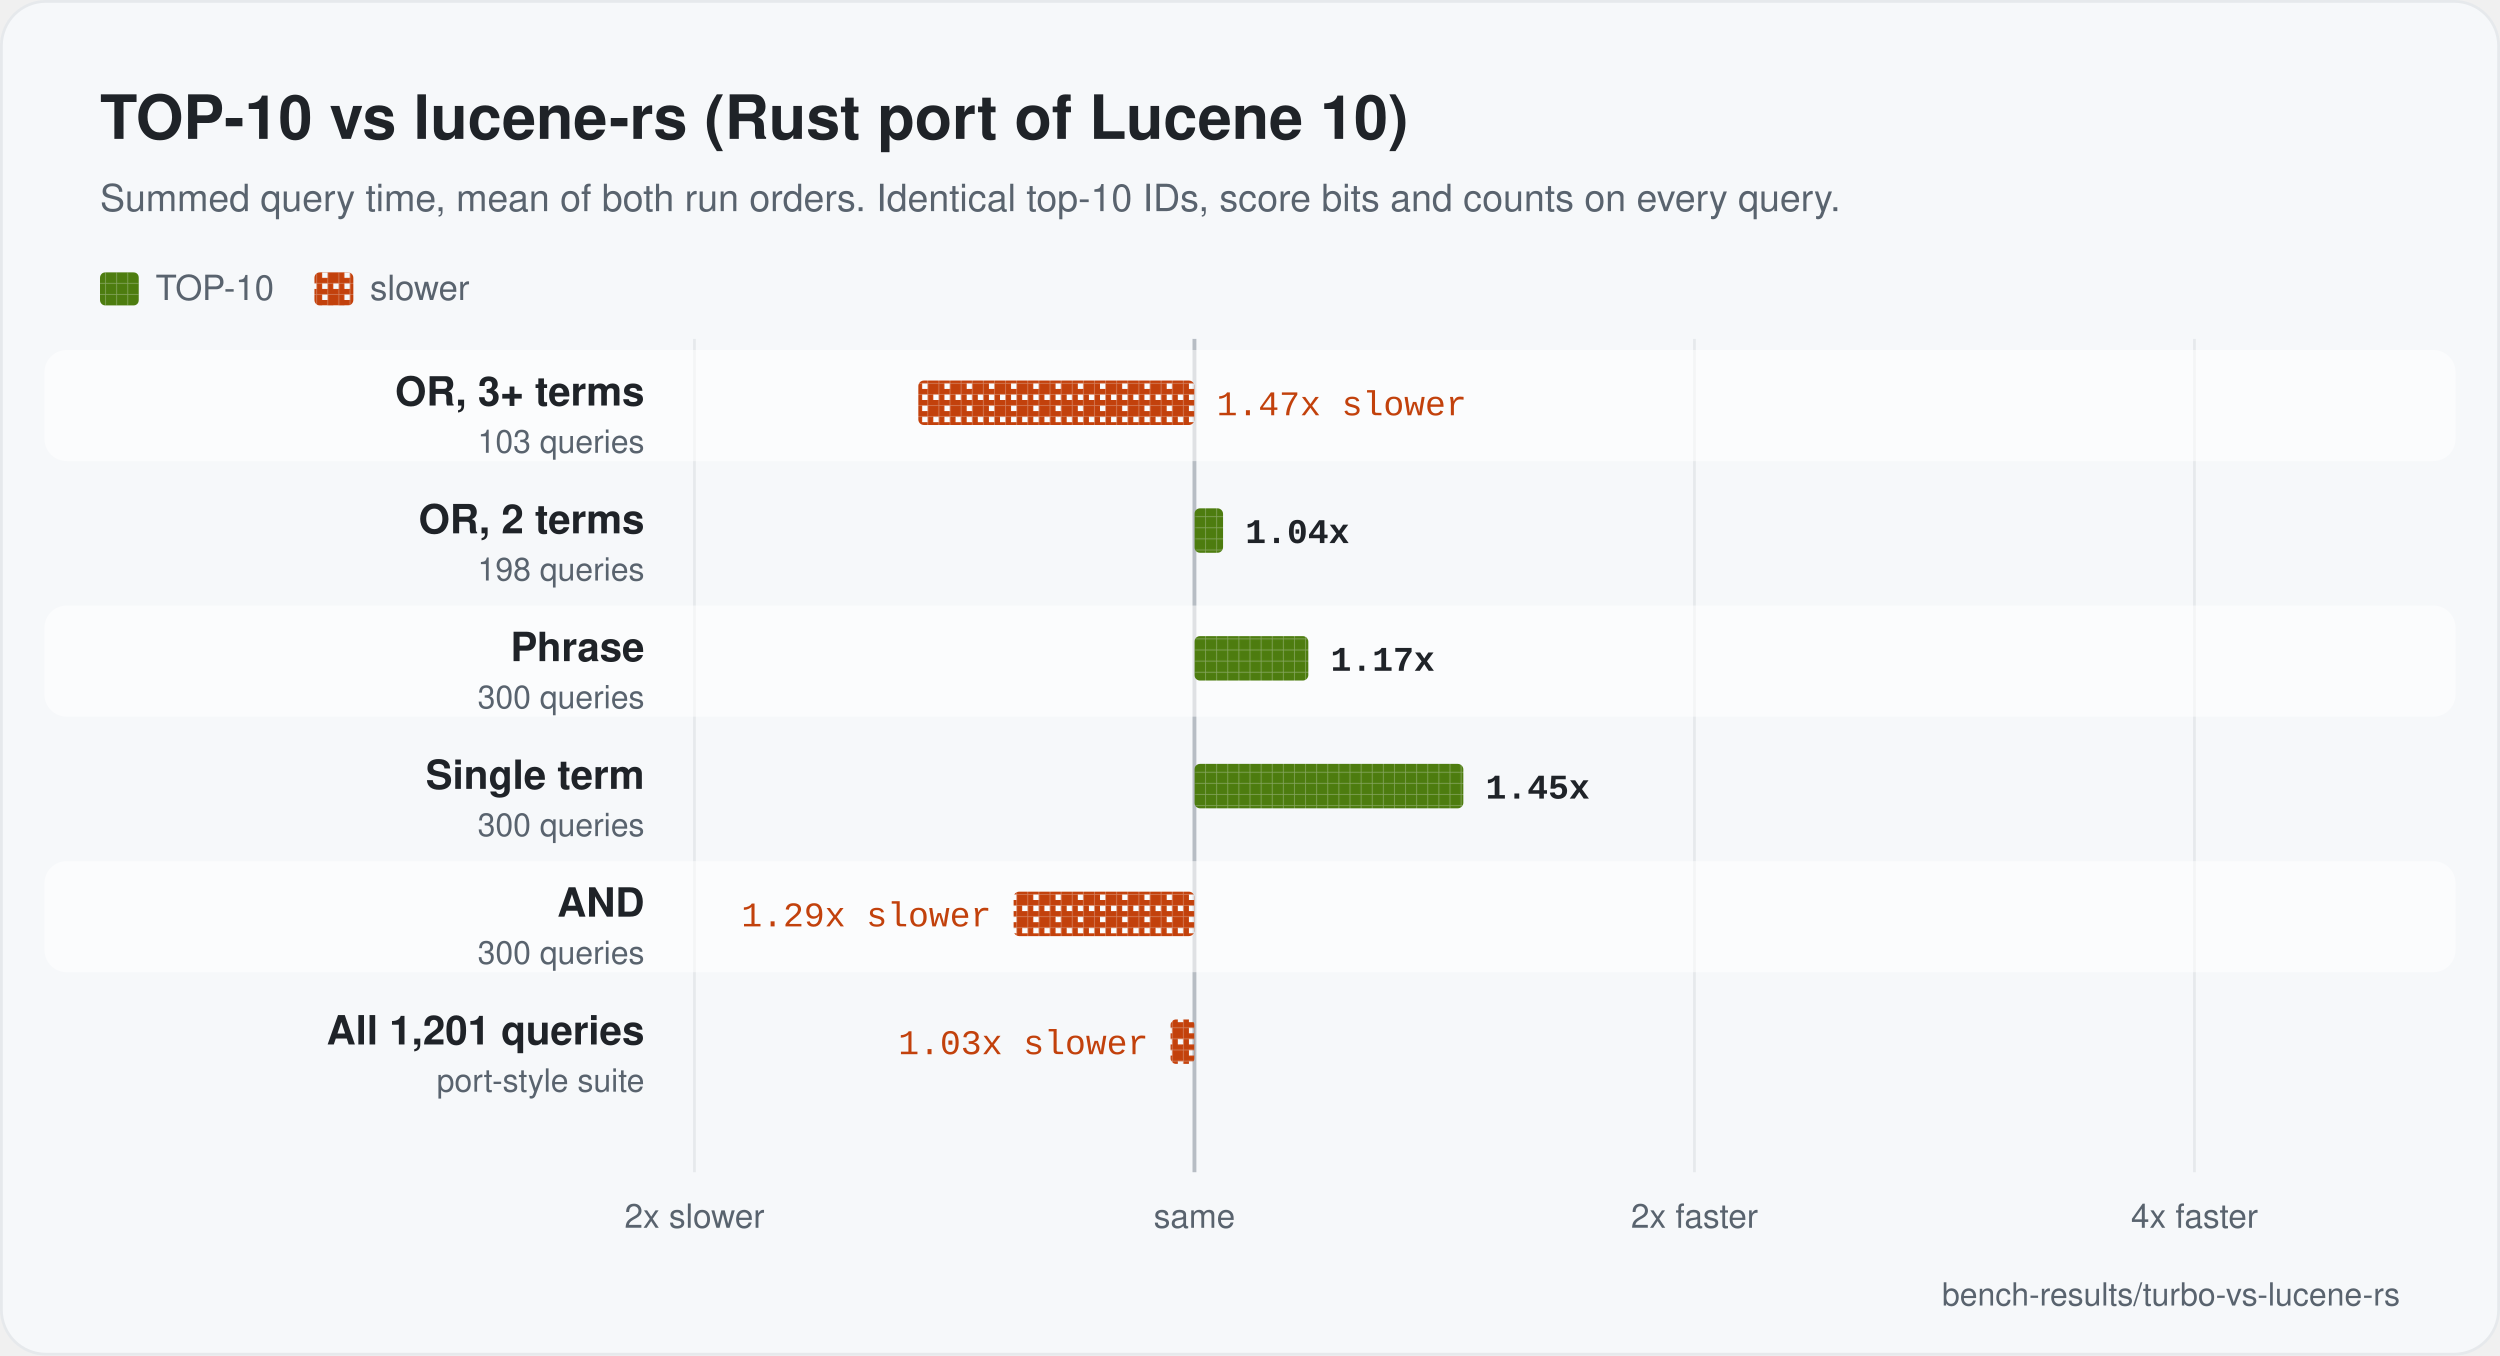
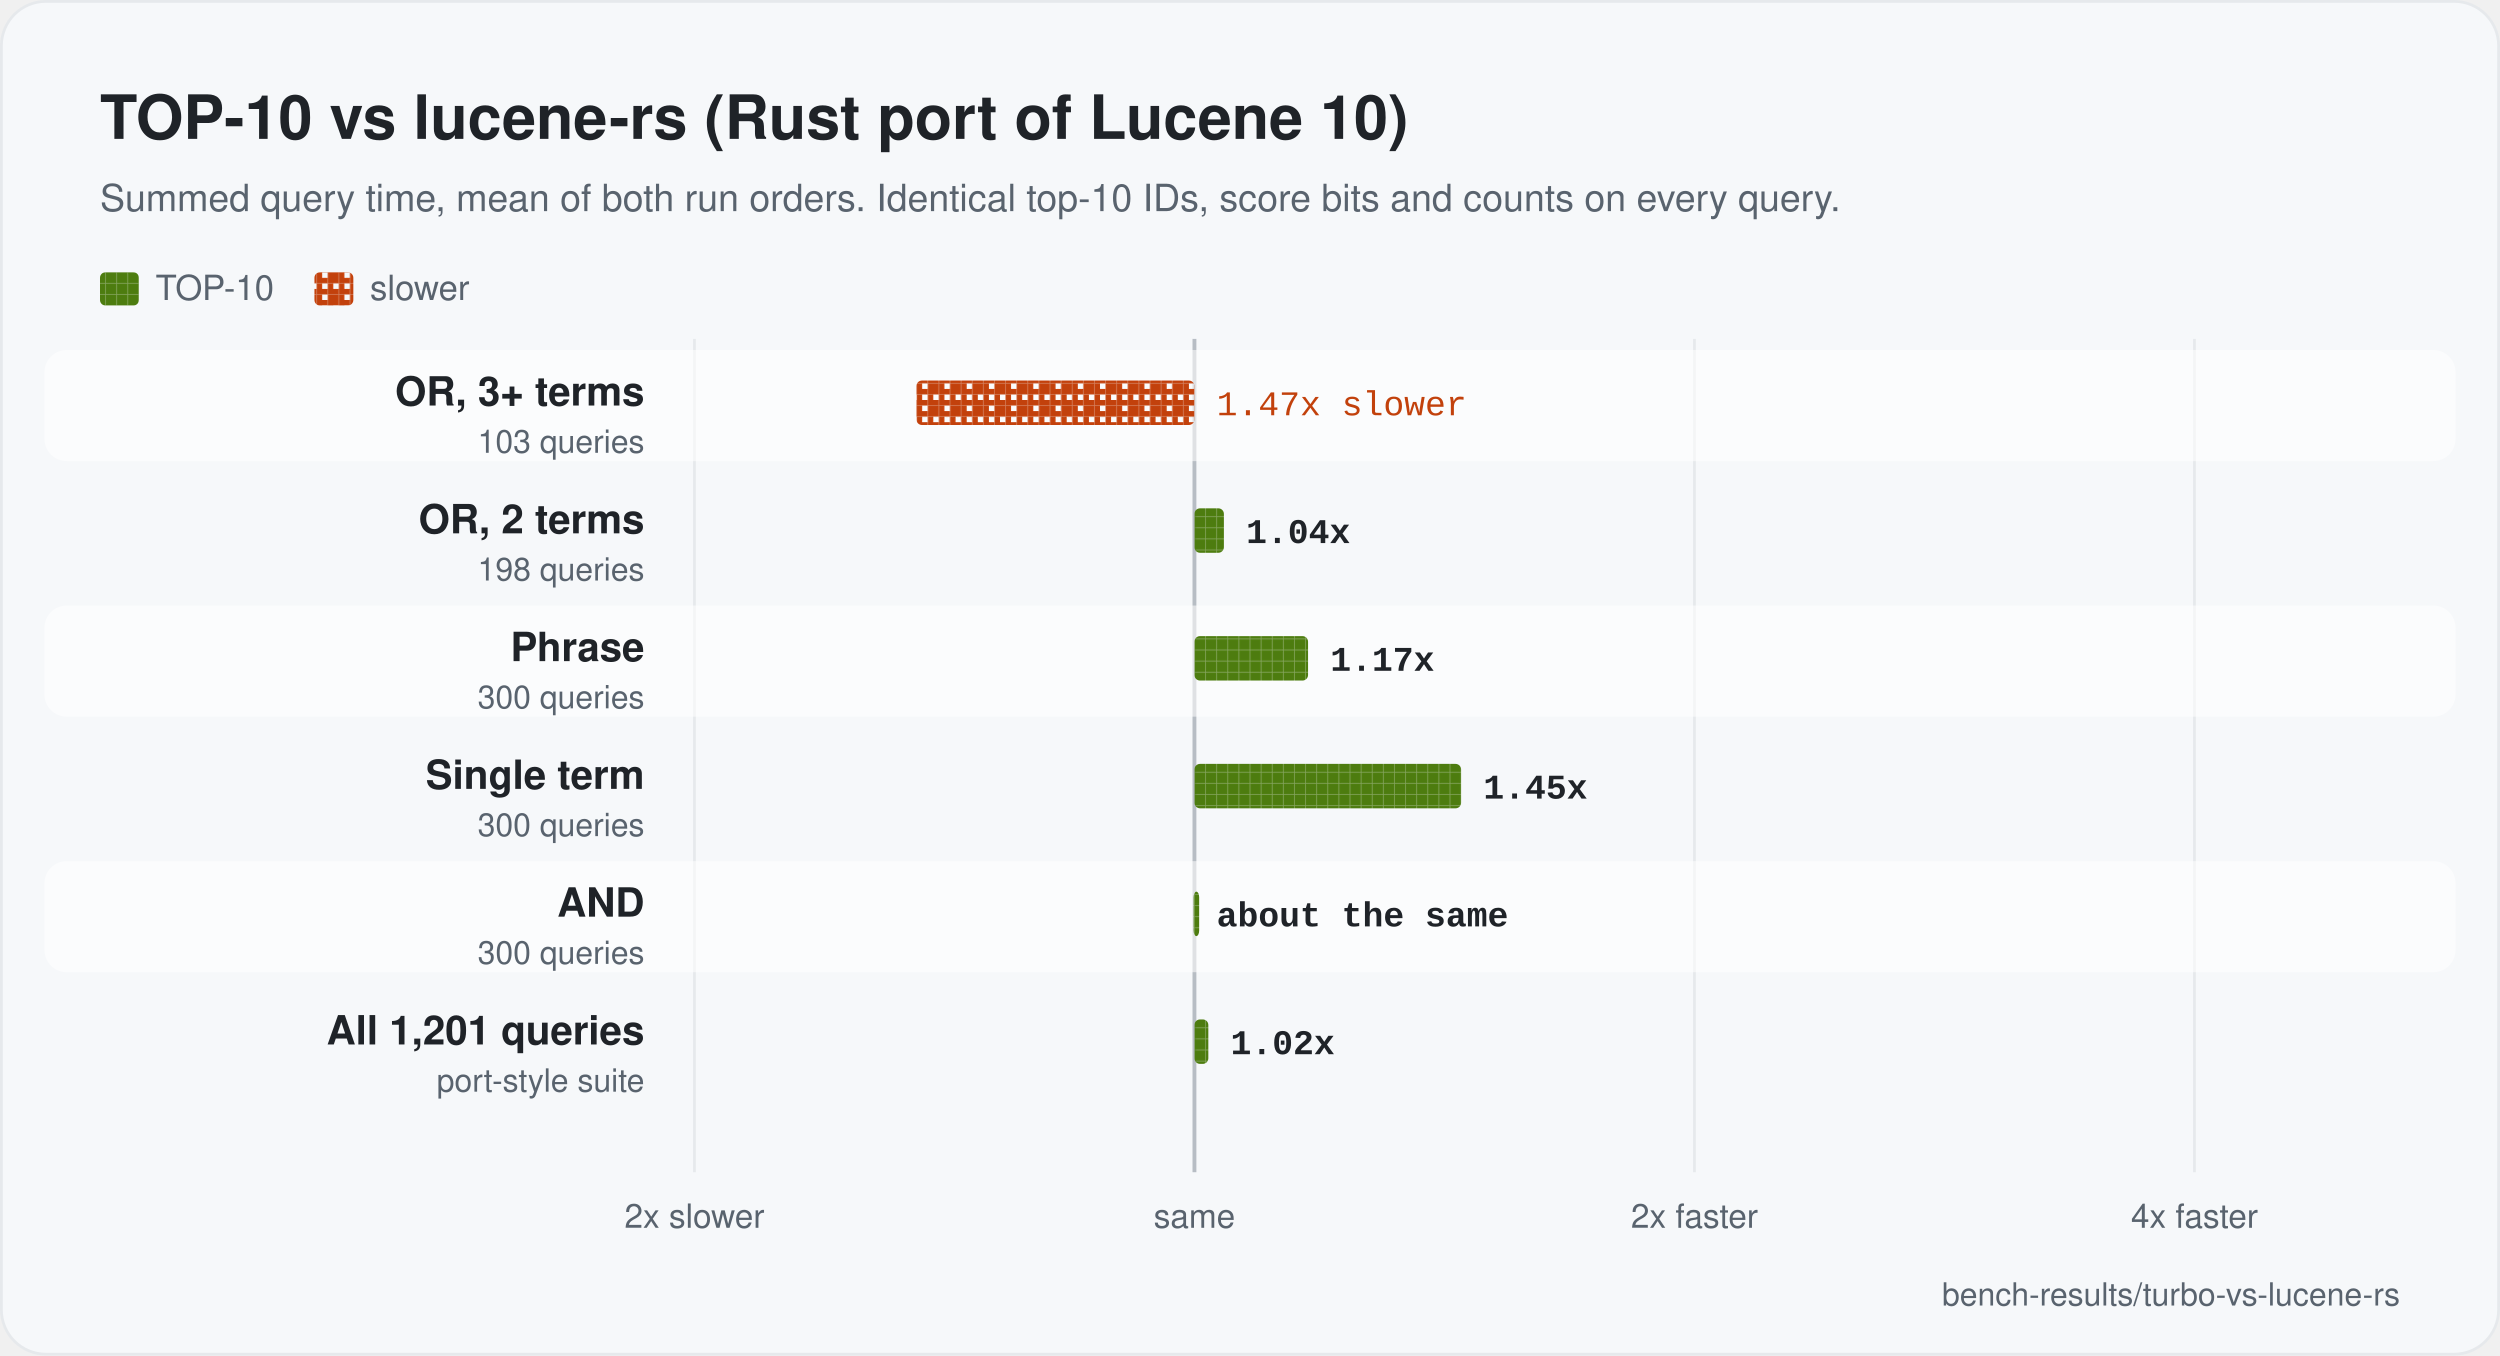
<svg xmlns="http://www.w3.org/2000/svg" width="900" height="488" viewBox="0 0 900 488">
  <defs>
    <pattern id="fast6" width="8" height="8" patternUnits="userSpaceOnUse">
      <rect x="0" y="0" width="2" height="2" fill="#4d7c0f" />
      <rect x="4" y="0" width="2" height="2" fill="#4d7c0f" />
      <rect x="2" y="2" width="2" height="2" fill="#4d7c0f" />
      <rect x="0" y="4" width="2" height="2" fill="#4d7c0f" />
      <rect x="4" y="4" width="2" height="2" fill="#4d7c0f" />
      <rect x="6" y="6" width="2" height="2" fill="#4d7c0f" />
    </pattern>
    <pattern id="fast10" width="8" height="8" patternUnits="userSpaceOnUse">
      <rect x="0" y="0" width="2" height="2" fill="#4d7c0f" />
      <rect x="2" y="0" width="2" height="2" fill="#4d7c0f" />
      <rect x="4" y="0" width="2" height="2" fill="#4d7c0f" />
      <rect x="2" y="2" width="2" height="2" fill="#4d7c0f" />
      <rect x="6" y="2" width="2" height="2" fill="#4d7c0f" />
      <rect x="0" y="4" width="2" height="2" fill="#4d7c0f" />
      <rect x="4" y="4" width="2" height="2" fill="#4d7c0f" />
      <rect x="6" y="4" width="2" height="2" fill="#4d7c0f" />
      <rect x="2" y="6" width="2" height="2" fill="#4d7c0f" />
      <rect x="6" y="6" width="2" height="2" fill="#4d7c0f" />
    </pattern>
    <pattern id="fast13" width="8" height="8" patternUnits="userSpaceOnUse">
      <rect x="0" y="0" width="2" height="2" fill="#4d7c0f" />
      <rect x="2" y="0" width="2" height="2" fill="#4d7c0f" />
      <rect x="4" y="0" width="2" height="2" fill="#4d7c0f" />
      <rect x="6" y="0" width="2" height="2" fill="#4d7c0f" />
      <rect x="0" y="2" width="2" height="2" fill="#4d7c0f" />
      <rect x="2" y="2" width="2" height="2" fill="#4d7c0f" />
      <rect x="6" y="2" width="2" height="2" fill="#4d7c0f" />
      <rect x="0" y="4" width="2" height="2" fill="#4d7c0f" />
      <rect x="2" y="4" width="2" height="2" fill="#4d7c0f" />
      <rect x="4" y="4" width="2" height="2" fill="#4d7c0f" />
      <rect x="6" y="4" width="2" height="2" fill="#4d7c0f" />
      <rect x="2" y="6" width="2" height="2" fill="#4d7c0f" />
      <rect x="6" y="6" width="2" height="2" fill="#4d7c0f" />
    </pattern>
    <pattern id="fast16" width="8" height="8" patternUnits="userSpaceOnUse">
      <rect x="0" y="0" width="2" height="2" fill="#4d7c0f" />
      <rect x="2" y="0" width="2" height="2" fill="#4d7c0f" />
      <rect x="4" y="0" width="2" height="2" fill="#4d7c0f" />
      <rect x="6" y="0" width="2" height="2" fill="#4d7c0f" />
      <rect x="0" y="2" width="2" height="2" fill="#4d7c0f" />
      <rect x="2" y="2" width="2" height="2" fill="#4d7c0f" />
      <rect x="4" y="2" width="2" height="2" fill="#4d7c0f" />
      <rect x="6" y="2" width="2" height="2" fill="#4d7c0f" />
      <rect x="0" y="4" width="2" height="2" fill="#4d7c0f" />
      <rect x="2" y="4" width="2" height="2" fill="#4d7c0f" />
      <rect x="4" y="4" width="2" height="2" fill="#4d7c0f" />
      <rect x="6" y="4" width="2" height="2" fill="#4d7c0f" />
      <rect x="0" y="6" width="2" height="2" fill="#4d7c0f" />
      <rect x="2" y="6" width="2" height="2" fill="#4d7c0f" />
      <rect x="4" y="6" width="2" height="2" fill="#4d7c0f" />
      <rect x="6" y="6" width="2" height="2" fill="#4d7c0f" />
    </pattern>
    <pattern id="fast26" width="8" height="8" patternUnits="userSpaceOnUse">
      <rect x="0" y="0" width="2" height="2" fill="#0f766e" />
      <rect x="4" y="0" width="2" height="2" fill="#0f766e" />
      <rect x="2" y="2" width="2" height="2" fill="#0f766e" />
      <rect x="0" y="4" width="2" height="2" fill="#0f766e" />
      <rect x="4" y="4" width="2" height="2" fill="#0f766e" />
      <rect x="6" y="6" width="2" height="2" fill="#0f766e" />
    </pattern>
    <pattern id="fast210" width="8" height="8" patternUnits="userSpaceOnUse">
      <rect x="0" y="0" width="2" height="2" fill="#0f766e" />
      <rect x="2" y="0" width="2" height="2" fill="#0f766e" />
      <rect x="4" y="0" width="2" height="2" fill="#0f766e" />
      <rect x="2" y="2" width="2" height="2" fill="#0f766e" />
      <rect x="6" y="2" width="2" height="2" fill="#0f766e" />
      <rect x="0" y="4" width="2" height="2" fill="#0f766e" />
      <rect x="4" y="4" width="2" height="2" fill="#0f766e" />
      <rect x="6" y="4" width="2" height="2" fill="#0f766e" />
      <rect x="2" y="6" width="2" height="2" fill="#0f766e" />
      <rect x="6" y="6" width="2" height="2" fill="#0f766e" />
    </pattern>
    <pattern id="fast213" width="8" height="8" patternUnits="userSpaceOnUse">
      <rect x="0" y="0" width="2" height="2" fill="#0f766e" />
      <rect x="2" y="0" width="2" height="2" fill="#0f766e" />
      <rect x="4" y="0" width="2" height="2" fill="#0f766e" />
      <rect x="6" y="0" width="2" height="2" fill="#0f766e" />
      <rect x="0" y="2" width="2" height="2" fill="#0f766e" />
      <rect x="2" y="2" width="2" height="2" fill="#0f766e" />
      <rect x="6" y="2" width="2" height="2" fill="#0f766e" />
      <rect x="0" y="4" width="2" height="2" fill="#0f766e" />
      <rect x="2" y="4" width="2" height="2" fill="#0f766e" />
      <rect x="4" y="4" width="2" height="2" fill="#0f766e" />
      <rect x="6" y="4" width="2" height="2" fill="#0f766e" />
      <rect x="2" y="6" width="2" height="2" fill="#0f766e" />
      <rect x="6" y="6" width="2" height="2" fill="#0f766e" />
    </pattern>
    <pattern id="fast216" width="8" height="8" patternUnits="userSpaceOnUse">
      <rect x="0" y="0" width="2" height="2" fill="#0f766e" />
      <rect x="2" y="0" width="2" height="2" fill="#0f766e" />
      <rect x="4" y="0" width="2" height="2" fill="#0f766e" />
      <rect x="6" y="0" width="2" height="2" fill="#0f766e" />
      <rect x="0" y="2" width="2" height="2" fill="#0f766e" />
      <rect x="2" y="2" width="2" height="2" fill="#0f766e" />
      <rect x="4" y="2" width="2" height="2" fill="#0f766e" />
      <rect x="6" y="2" width="2" height="2" fill="#0f766e" />
      <rect x="0" y="4" width="2" height="2" fill="#0f766e" />
      <rect x="2" y="4" width="2" height="2" fill="#0f766e" />
      <rect x="4" y="4" width="2" height="2" fill="#0f766e" />
      <rect x="6" y="4" width="2" height="2" fill="#0f766e" />
      <rect x="0" y="6" width="2" height="2" fill="#0f766e" />
      <rect x="2" y="6" width="2" height="2" fill="#0f766e" />
      <rect x="4" y="6" width="2" height="2" fill="#0f766e" />
      <rect x="6" y="6" width="2" height="2" fill="#0f766e" />
    </pattern>
    <pattern id="slow6" width="8" height="8" patternUnits="userSpaceOnUse">
      <rect x="0" y="0" width="2" height="2" fill="#c2410c" />
      <rect x="4" y="0" width="2" height="2" fill="#c2410c" />
      <rect x="2" y="2" width="2" height="2" fill="#c2410c" />
      <rect x="0" y="4" width="2" height="2" fill="#c2410c" />
      <rect x="4" y="4" width="2" height="2" fill="#c2410c" />
      <rect x="6" y="6" width="2" height="2" fill="#c2410c" />
    </pattern>
    <pattern id="slow10" width="8" height="8" patternUnits="userSpaceOnUse">
      <rect x="0" y="0" width="2" height="2" fill="#c2410c" />
      <rect x="2" y="0" width="2" height="2" fill="#c2410c" />
      <rect x="4" y="0" width="2" height="2" fill="#c2410c" />
      <rect x="2" y="2" width="2" height="2" fill="#c2410c" />
      <rect x="6" y="2" width="2" height="2" fill="#c2410c" />
      <rect x="0" y="4" width="2" height="2" fill="#c2410c" />
      <rect x="4" y="4" width="2" height="2" fill="#c2410c" />
      <rect x="6" y="4" width="2" height="2" fill="#c2410c" />
      <rect x="2" y="6" width="2" height="2" fill="#c2410c" />
      <rect x="6" y="6" width="2" height="2" fill="#c2410c" />
    </pattern>
    <pattern id="slow13" width="8" height="8" patternUnits="userSpaceOnUse">
      <rect x="0" y="0" width="2" height="2" fill="#c2410c" />
      <rect x="2" y="0" width="2" height="2" fill="#c2410c" />
      <rect x="4" y="0" width="2" height="2" fill="#c2410c" />
      <rect x="6" y="0" width="2" height="2" fill="#c2410c" />
      <rect x="0" y="2" width="2" height="2" fill="#c2410c" />
      <rect x="2" y="2" width="2" height="2" fill="#c2410c" />
      <rect x="6" y="2" width="2" height="2" fill="#c2410c" />
      <rect x="0" y="4" width="2" height="2" fill="#c2410c" />
      <rect x="2" y="4" width="2" height="2" fill="#c2410c" />
      <rect x="4" y="4" width="2" height="2" fill="#c2410c" />
      <rect x="6" y="4" width="2" height="2" fill="#c2410c" />
      <rect x="2" y="6" width="2" height="2" fill="#c2410c" />
      <rect x="6" y="6" width="2" height="2" fill="#c2410c" />
    </pattern>
    <pattern id="slow16" width="8" height="8" patternUnits="userSpaceOnUse">
      <rect x="0" y="0" width="2" height="2" fill="#c2410c" />
      <rect x="2" y="0" width="2" height="2" fill="#c2410c" />
      <rect x="4" y="0" width="2" height="2" fill="#c2410c" />
      <rect x="6" y="0" width="2" height="2" fill="#c2410c" />
      <rect x="0" y="2" width="2" height="2" fill="#c2410c" />
      <rect x="2" y="2" width="2" height="2" fill="#c2410c" />
      <rect x="4" y="2" width="2" height="2" fill="#c2410c" />
      <rect x="6" y="2" width="2" height="2" fill="#c2410c" />
      <rect x="0" y="4" width="2" height="2" fill="#c2410c" />
      <rect x="2" y="4" width="2" height="2" fill="#c2410c" />
      <rect x="4" y="4" width="2" height="2" fill="#c2410c" />
      <rect x="6" y="4" width="2" height="2" fill="#c2410c" />
      <rect x="0" y="6" width="2" height="2" fill="#c2410c" />
      <rect x="2" y="6" width="2" height="2" fill="#c2410c" />
      <rect x="4" y="6" width="2" height="2" fill="#c2410c" />
      <rect x="6" y="6" width="2" height="2" fill="#c2410c" />
    </pattern>
    <pattern id="neutral6" width="8" height="8" patternUnits="userSpaceOnUse">
      <rect x="0" y="0" width="2" height="2" fill="#8c959f" />
      <rect x="4" y="0" width="2" height="2" fill="#8c959f" />
      <rect x="2" y="2" width="2" height="2" fill="#8c959f" />
      <rect x="0" y="4" width="2" height="2" fill="#8c959f" />
      <rect x="4" y="4" width="2" height="2" fill="#8c959f" />
      <rect x="6" y="6" width="2" height="2" fill="#8c959f" />
    </pattern>
    <pattern id="neutral10" width="8" height="8" patternUnits="userSpaceOnUse">
      <rect x="0" y="0" width="2" height="2" fill="#8c959f" />
      <rect x="2" y="0" width="2" height="2" fill="#8c959f" />
      <rect x="4" y="0" width="2" height="2" fill="#8c959f" />
      <rect x="2" y="2" width="2" height="2" fill="#8c959f" />
      <rect x="6" y="2" width="2" height="2" fill="#8c959f" />
      <rect x="0" y="4" width="2" height="2" fill="#8c959f" />
      <rect x="4" y="4" width="2" height="2" fill="#8c959f" />
      <rect x="6" y="4" width="2" height="2" fill="#8c959f" />
      <rect x="2" y="6" width="2" height="2" fill="#8c959f" />
      <rect x="6" y="6" width="2" height="2" fill="#8c959f" />
    </pattern>
    <pattern id="neutral13" width="8" height="8" patternUnits="userSpaceOnUse">
      <rect x="0" y="0" width="2" height="2" fill="#8c959f" />
      <rect x="2" y="0" width="2" height="2" fill="#8c959f" />
      <rect x="4" y="0" width="2" height="2" fill="#8c959f" />
      <rect x="6" y="0" width="2" height="2" fill="#8c959f" />
      <rect x="0" y="2" width="2" height="2" fill="#8c959f" />
      <rect x="2" y="2" width="2" height="2" fill="#8c959f" />
      <rect x="6" y="2" width="2" height="2" fill="#8c959f" />
      <rect x="0" y="4" width="2" height="2" fill="#8c959f" />
      <rect x="2" y="4" width="2" height="2" fill="#8c959f" />
      <rect x="4" y="4" width="2" height="2" fill="#8c959f" />
      <rect x="6" y="4" width="2" height="2" fill="#8c959f" />
      <rect x="2" y="6" width="2" height="2" fill="#8c959f" />
      <rect x="6" y="6" width="2" height="2" fill="#8c959f" />
    </pattern>
    <pattern id="neutral16" width="8" height="8" patternUnits="userSpaceOnUse">
      <rect x="0" y="0" width="2" height="2" fill="#8c959f" />
      <rect x="2" y="0" width="2" height="2" fill="#8c959f" />
      <rect x="4" y="0" width="2" height="2" fill="#8c959f" />
      <rect x="6" y="0" width="2" height="2" fill="#8c959f" />
      <rect x="0" y="2" width="2" height="2" fill="#8c959f" />
      <rect x="2" y="2" width="2" height="2" fill="#8c959f" />
      <rect x="4" y="2" width="2" height="2" fill="#8c959f" />
      <rect x="6" y="2" width="2" height="2" fill="#8c959f" />
      <rect x="0" y="4" width="2" height="2" fill="#8c959f" />
      <rect x="2" y="4" width="2" height="2" fill="#8c959f" />
      <rect x="4" y="4" width="2" height="2" fill="#8c959f" />
      <rect x="6" y="4" width="2" height="2" fill="#8c959f" />
      <rect x="0" y="6" width="2" height="2" fill="#8c959f" />
      <rect x="2" y="6" width="2" height="2" fill="#8c959f" />
      <rect x="4" y="6" width="2" height="2" fill="#8c959f" />
      <rect x="6" y="6" width="2" height="2" fill="#8c959f" />
    </pattern>
    <pattern id="ink6" width="8" height="8" patternUnits="userSpaceOnUse">
      <rect x="0" y="0" width="2" height="2" fill="#1f2328" />
      <rect x="4" y="0" width="2" height="2" fill="#1f2328" />
      <rect x="2" y="2" width="2" height="2" fill="#1f2328" />
      <rect x="0" y="4" width="2" height="2" fill="#1f2328" />
      <rect x="4" y="4" width="2" height="2" fill="#1f2328" />
      <rect x="6" y="6" width="2" height="2" fill="#1f2328" />
    </pattern>
    <pattern id="ink10" width="8" height="8" patternUnits="userSpaceOnUse">
      <rect x="0" y="0" width="2" height="2" fill="#1f2328" />
      <rect x="2" y="0" width="2" height="2" fill="#1f2328" />
      <rect x="4" y="0" width="2" height="2" fill="#1f2328" />
      <rect x="2" y="2" width="2" height="2" fill="#1f2328" />
      <rect x="6" y="2" width="2" height="2" fill="#1f2328" />
      <rect x="0" y="4" width="2" height="2" fill="#1f2328" />
      <rect x="4" y="4" width="2" height="2" fill="#1f2328" />
      <rect x="6" y="4" width="2" height="2" fill="#1f2328" />
      <rect x="2" y="6" width="2" height="2" fill="#1f2328" />
      <rect x="6" y="6" width="2" height="2" fill="#1f2328" />
    </pattern>
    <pattern id="ink13" width="8" height="8" patternUnits="userSpaceOnUse">
      <rect x="0" y="0" width="2" height="2" fill="#1f2328" />
      <rect x="2" y="0" width="2" height="2" fill="#1f2328" />
      <rect x="4" y="0" width="2" height="2" fill="#1f2328" />
      <rect x="6" y="0" width="2" height="2" fill="#1f2328" />
      <rect x="0" y="2" width="2" height="2" fill="#1f2328" />
      <rect x="2" y="2" width="2" height="2" fill="#1f2328" />
      <rect x="6" y="2" width="2" height="2" fill="#1f2328" />
      <rect x="0" y="4" width="2" height="2" fill="#1f2328" />
      <rect x="2" y="4" width="2" height="2" fill="#1f2328" />
      <rect x="4" y="4" width="2" height="2" fill="#1f2328" />
      <rect x="6" y="4" width="2" height="2" fill="#1f2328" />
      <rect x="2" y="6" width="2" height="2" fill="#1f2328" />
      <rect x="6" y="6" width="2" height="2" fill="#1f2328" />
    </pattern>
    <pattern id="ink16" width="8" height="8" patternUnits="userSpaceOnUse">
      <rect x="0" y="0" width="2" height="2" fill="#1f2328" />
      <rect x="2" y="0" width="2" height="2" fill="#1f2328" />
      <rect x="4" y="0" width="2" height="2" fill="#1f2328" />
      <rect x="6" y="0" width="2" height="2" fill="#1f2328" />
      <rect x="0" y="2" width="2" height="2" fill="#1f2328" />
      <rect x="2" y="2" width="2" height="2" fill="#1f2328" />
      <rect x="4" y="2" width="2" height="2" fill="#1f2328" />
      <rect x="6" y="2" width="2" height="2" fill="#1f2328" />
      <rect x="0" y="4" width="2" height="2" fill="#1f2328" />
      <rect x="2" y="4" width="2" height="2" fill="#1f2328" />
      <rect x="4" y="4" width="2" height="2" fill="#1f2328" />
      <rect x="6" y="4" width="2" height="2" fill="#1f2328" />
      <rect x="0" y="6" width="2" height="2" fill="#1f2328" />
      <rect x="2" y="6" width="2" height="2" fill="#1f2328" />
      <rect x="4" y="6" width="2" height="2" fill="#1f2328" />
      <rect x="6" y="6" width="2" height="2" fill="#1f2328" />
    </pattern>
  </defs>
  <rect x="0.5" y="0.5" width="899" height="487" rx="16" fill="#f6f8fa" stroke="#e6e9ec" />
  <text x="36.0" y="50.0" font-size="22" font-weight="650" fill="#1f2328" text-anchor="start" font-family="-apple-system, BlinkMacSystemFont, 'Segoe UI', Helvetica, Arial, sans-serif" opacity="1">TOP-10 vs lucene-rs (Rust port of Lucene 10)</text>
  <text x="36.0" y="76.0" font-size="13.5" font-weight="400" fill="#59636e" text-anchor="start" font-family="-apple-system, BlinkMacSystemFont, 'Segoe UI', Helvetica, Arial, sans-serif" opacity="1">Summed query time, mean of both run orders. Identical top-10 IDs, score bits and counts on every query.</text>
  <rect x="36" y="98" width="14" height="12" rx="2" fill="url(#fast16)" />
  <text x="56.0" y="108.0" font-size="12.5" font-weight="400" fill="#59636e" text-anchor="start" font-family="-apple-system, BlinkMacSystemFont, 'Segoe UI', Helvetica, Arial, sans-serif" opacity="1">TOP-10</text>
  <rect x="113.2" y="98" width="14" height="12" rx="2" fill="url(#slow13)" />
  <text x="133.2" y="108.0" font-size="12.5" font-weight="400" fill="#59636e" text-anchor="start" font-family="-apple-system, BlinkMacSystemFont, 'Segoe UI', Helvetica, Arial, sans-serif" opacity="1">slower</text>
  <line x1="250.0" y1="122" x2="250.0" y2="422" stroke="#e6e9ec" stroke-width="1" />
  <text x="250.0" y="442.0" font-size="12" font-weight="400" fill="#59636e" text-anchor="middle" font-family="-apple-system, BlinkMacSystemFont, 'Segoe UI', Helvetica, Arial, sans-serif" opacity="1">2x slower</text>
  <line x1="430.0" y1="122" x2="430.0" y2="422" stroke="#b7bdc4" stroke-width="1.4" />
  <text x="430.0" y="442.0" font-size="12" font-weight="400" fill="#59636e" text-anchor="middle" font-family="-apple-system, BlinkMacSystemFont, 'Segoe UI', Helvetica, Arial, sans-serif" opacity="1">same</text>
  <line x1="610.0" y1="122" x2="610.0" y2="422" stroke="#e6e9ec" stroke-width="1" />
  <text x="610.0" y="442.0" font-size="12" font-weight="400" fill="#59636e" text-anchor="middle" font-family="-apple-system, BlinkMacSystemFont, 'Segoe UI', Helvetica, Arial, sans-serif" opacity="1">2x faster</text>
  <line x1="790.0" y1="122" x2="790.0" y2="422" stroke="#e6e9ec" stroke-width="1" />
  <text x="790.0" y="442.0" font-size="12" font-weight="400" fill="#59636e" text-anchor="middle" font-family="-apple-system, BlinkMacSystemFont, 'Segoe UI', Helvetica, Arial, sans-serif" opacity="1">4x faster</text>
  <rect x="16" y="126" width="868" height="40" rx="8" fill="#ffffff" opacity="0.55" />
  <text x="232.0" y="146.0" font-size="14.5" font-weight="550" fill="#1f2328" text-anchor="end" font-family="-apple-system, BlinkMacSystemFont, 'Segoe UI', Helvetica, Arial, sans-serif" opacity="1">OR, 3+ terms</text>
  <text x="232.0" y="163.0" font-size="11.5" font-weight="400" fill="#59636e" text-anchor="end" font-family="-apple-system, BlinkMacSystemFont, 'Segoe UI', Helvetica, Arial, sans-serif" opacity="1">103 queries</text>
-   <rect x="330.6" y="137" width="99.4" height="16" rx="2" fill="url(#slow13)" />
+   <rect x="329.9" y="137" width="100.1" height="16" rx="2" fill="url(#slow13)" />
  <text x="438.0" y="149.5" font-size="12.5" font-weight="400" fill="#c2410c" text-anchor="start" font-family="ui-monospace, SFMono-Regular, Menlo, Consolas, 'Liberation Mono', monospace" opacity="1">1.47x slower</text>
  <text x="232.0" y="192.0" font-size="14.5" font-weight="550" fill="#1f2328" text-anchor="end" font-family="-apple-system, BlinkMacSystemFont, 'Segoe UI', Helvetica, Arial, sans-serif" opacity="1">OR, 2 terms</text>
  <text x="232.0" y="209.0" font-size="11.5" font-weight="400" fill="#59636e" text-anchor="end" font-family="-apple-system, BlinkMacSystemFont, 'Segoe UI', Helvetica, Arial, sans-serif" opacity="1">198 queries</text>
-   <rect x="430.0" y="183" width="10.3" height="16" rx="2" fill="url(#fast16)" />
-   <text x="448.3" y="195.5" font-size="12.5" font-weight="600" fill="#1f2328" text-anchor="start" font-family="ui-monospace, SFMono-Regular, Menlo, Consolas, 'Liberation Mono', monospace" opacity="1">1.04x</text>
+   <rect x="430.0" y="183" width="10.6" height="16" rx="2" fill="url(#fast16)" />
+   <text x="448.6" y="195.5" font-size="12.5" font-weight="600" fill="#1f2328" text-anchor="start" font-family="ui-monospace, SFMono-Regular, Menlo, Consolas, 'Liberation Mono', monospace" opacity="1">1.04x</text>
  <rect x="16" y="218" width="868" height="40" rx="8" fill="#ffffff" opacity="0.55" />
  <text x="232.0" y="238.0" font-size="14.5" font-weight="550" fill="#1f2328" text-anchor="end" font-family="-apple-system, BlinkMacSystemFont, 'Segoe UI', Helvetica, Arial, sans-serif" opacity="1">Phrase</text>
  <text x="232.0" y="255.0" font-size="11.5" font-weight="400" fill="#59636e" text-anchor="end" font-family="-apple-system, BlinkMacSystemFont, 'Segoe UI', Helvetica, Arial, sans-serif" opacity="1">300 queries</text>
-   <rect x="430.0" y="229" width="41.0" height="16" rx="2" fill="url(#fast16)" />
-   <text x="479.0" y="241.5" font-size="12.5" font-weight="600" fill="#1f2328" text-anchor="start" font-family="ui-monospace, SFMono-Regular, Menlo, Consolas, 'Liberation Mono', monospace" opacity="1">1.17x</text>
+   <rect x="430.0" y="229" width="40.9" height="16" rx="2" fill="url(#fast16)" />
+   <text x="478.9" y="241.5" font-size="12.5" font-weight="600" fill="#1f2328" text-anchor="start" font-family="ui-monospace, SFMono-Regular, Menlo, Consolas, 'Liberation Mono', monospace" opacity="1">1.17x</text>
  <text x="232.0" y="284.0" font-size="14.5" font-weight="550" fill="#1f2328" text-anchor="end" font-family="-apple-system, BlinkMacSystemFont, 'Segoe UI', Helvetica, Arial, sans-serif" opacity="1">Single term</text>
  <text x="232.0" y="301.0" font-size="11.5" font-weight="400" fill="#59636e" text-anchor="end" font-family="-apple-system, BlinkMacSystemFont, 'Segoe UI', Helvetica, Arial, sans-serif" opacity="1">300 queries</text>
-   <rect x="430.0" y="275" width="96.8" height="16" rx="2" fill="url(#fast16)" />
-   <text x="534.8" y="287.5" font-size="12.5" font-weight="600" fill="#1f2328" text-anchor="start" font-family="ui-monospace, SFMono-Regular, Menlo, Consolas, 'Liberation Mono', monospace" opacity="1">1.45x</text>
+   <rect x="430.0" y="275" width="96.0" height="16" rx="2" fill="url(#fast16)" />
+   <text x="534.0" y="287.5" font-size="12.5" font-weight="600" fill="#1f2328" text-anchor="start" font-family="ui-monospace, SFMono-Regular, Menlo, Consolas, 'Liberation Mono', monospace" opacity="1">1.45x</text>
  <rect x="16" y="310" width="868" height="40" rx="8" fill="#ffffff" opacity="0.55" />
  <text x="232.0" y="330.0" font-size="14.5" font-weight="550" fill="#1f2328" text-anchor="end" font-family="-apple-system, BlinkMacSystemFont, 'Segoe UI', Helvetica, Arial, sans-serif" opacity="1">AND</text>
  <text x="232.0" y="347.0" font-size="11.5" font-weight="400" fill="#59636e" text-anchor="end" font-family="-apple-system, BlinkMacSystemFont, 'Segoe UI', Helvetica, Arial, sans-serif" opacity="1">300 queries</text>
-   <rect x="364.9" y="321" width="65.1" height="16" rx="2" fill="url(#slow13)" />
-   <text x="356.9" y="333.5" font-size="12.5" font-weight="400" fill="#c2410c" text-anchor="end" font-family="ui-monospace, SFMono-Regular, Menlo, Consolas, 'Liberation Mono', monospace" opacity="1">1.29x slower</text>
+   <rect x="429.7" y="321" width="2.0" height="16" rx="2" fill="url(#fast16)" />
+   <text x="438.0" y="333.5" font-size="12.5" font-weight="600" fill="#1f2328" text-anchor="start" font-family="ui-monospace, SFMono-Regular, Menlo, Consolas, 'Liberation Mono', monospace" opacity="1">about the same</text>
  <text x="232.0" y="376.0" font-size="14.5" font-weight="550" fill="#1f2328" text-anchor="end" font-family="-apple-system, BlinkMacSystemFont, 'Segoe UI', Helvetica, Arial, sans-serif" opacity="1">All 1,201 queries</text>
  <text x="232.0" y="393.0" font-size="11.5" font-weight="400" fill="#59636e" text-anchor="end" font-family="-apple-system, BlinkMacSystemFont, 'Segoe UI', Helvetica, Arial, sans-serif" opacity="1">port-style suite</text>
-   <rect x="421.4" y="367" width="8.6" height="16" rx="2" fill="url(#slow13)" />
-   <text x="413.4" y="379.5" font-size="12.5" font-weight="400" fill="#c2410c" text-anchor="end" font-family="ui-monospace, SFMono-Regular, Menlo, Consolas, 'Liberation Mono', monospace" opacity="1">1.03x slower</text>
+   <rect x="430.0" y="367" width="5.0" height="16" rx="2" fill="url(#fast16)" />
+   <text x="443.0" y="379.5" font-size="12.5" font-weight="600" fill="#1f2328" text-anchor="start" font-family="ui-monospace, SFMono-Regular, Menlo, Consolas, 'Liberation Mono', monospace" opacity="1">1.02x</text>
  <text x="864.0" y="470.0" font-size="11.5" font-weight="400" fill="#59636e" text-anchor="end" font-family="-apple-system, BlinkMacSystemFont, 'Segoe UI', Helvetica, Arial, sans-serif" opacity="1">bench-results/turbo-vs-lucene-rs</text>
</svg>
